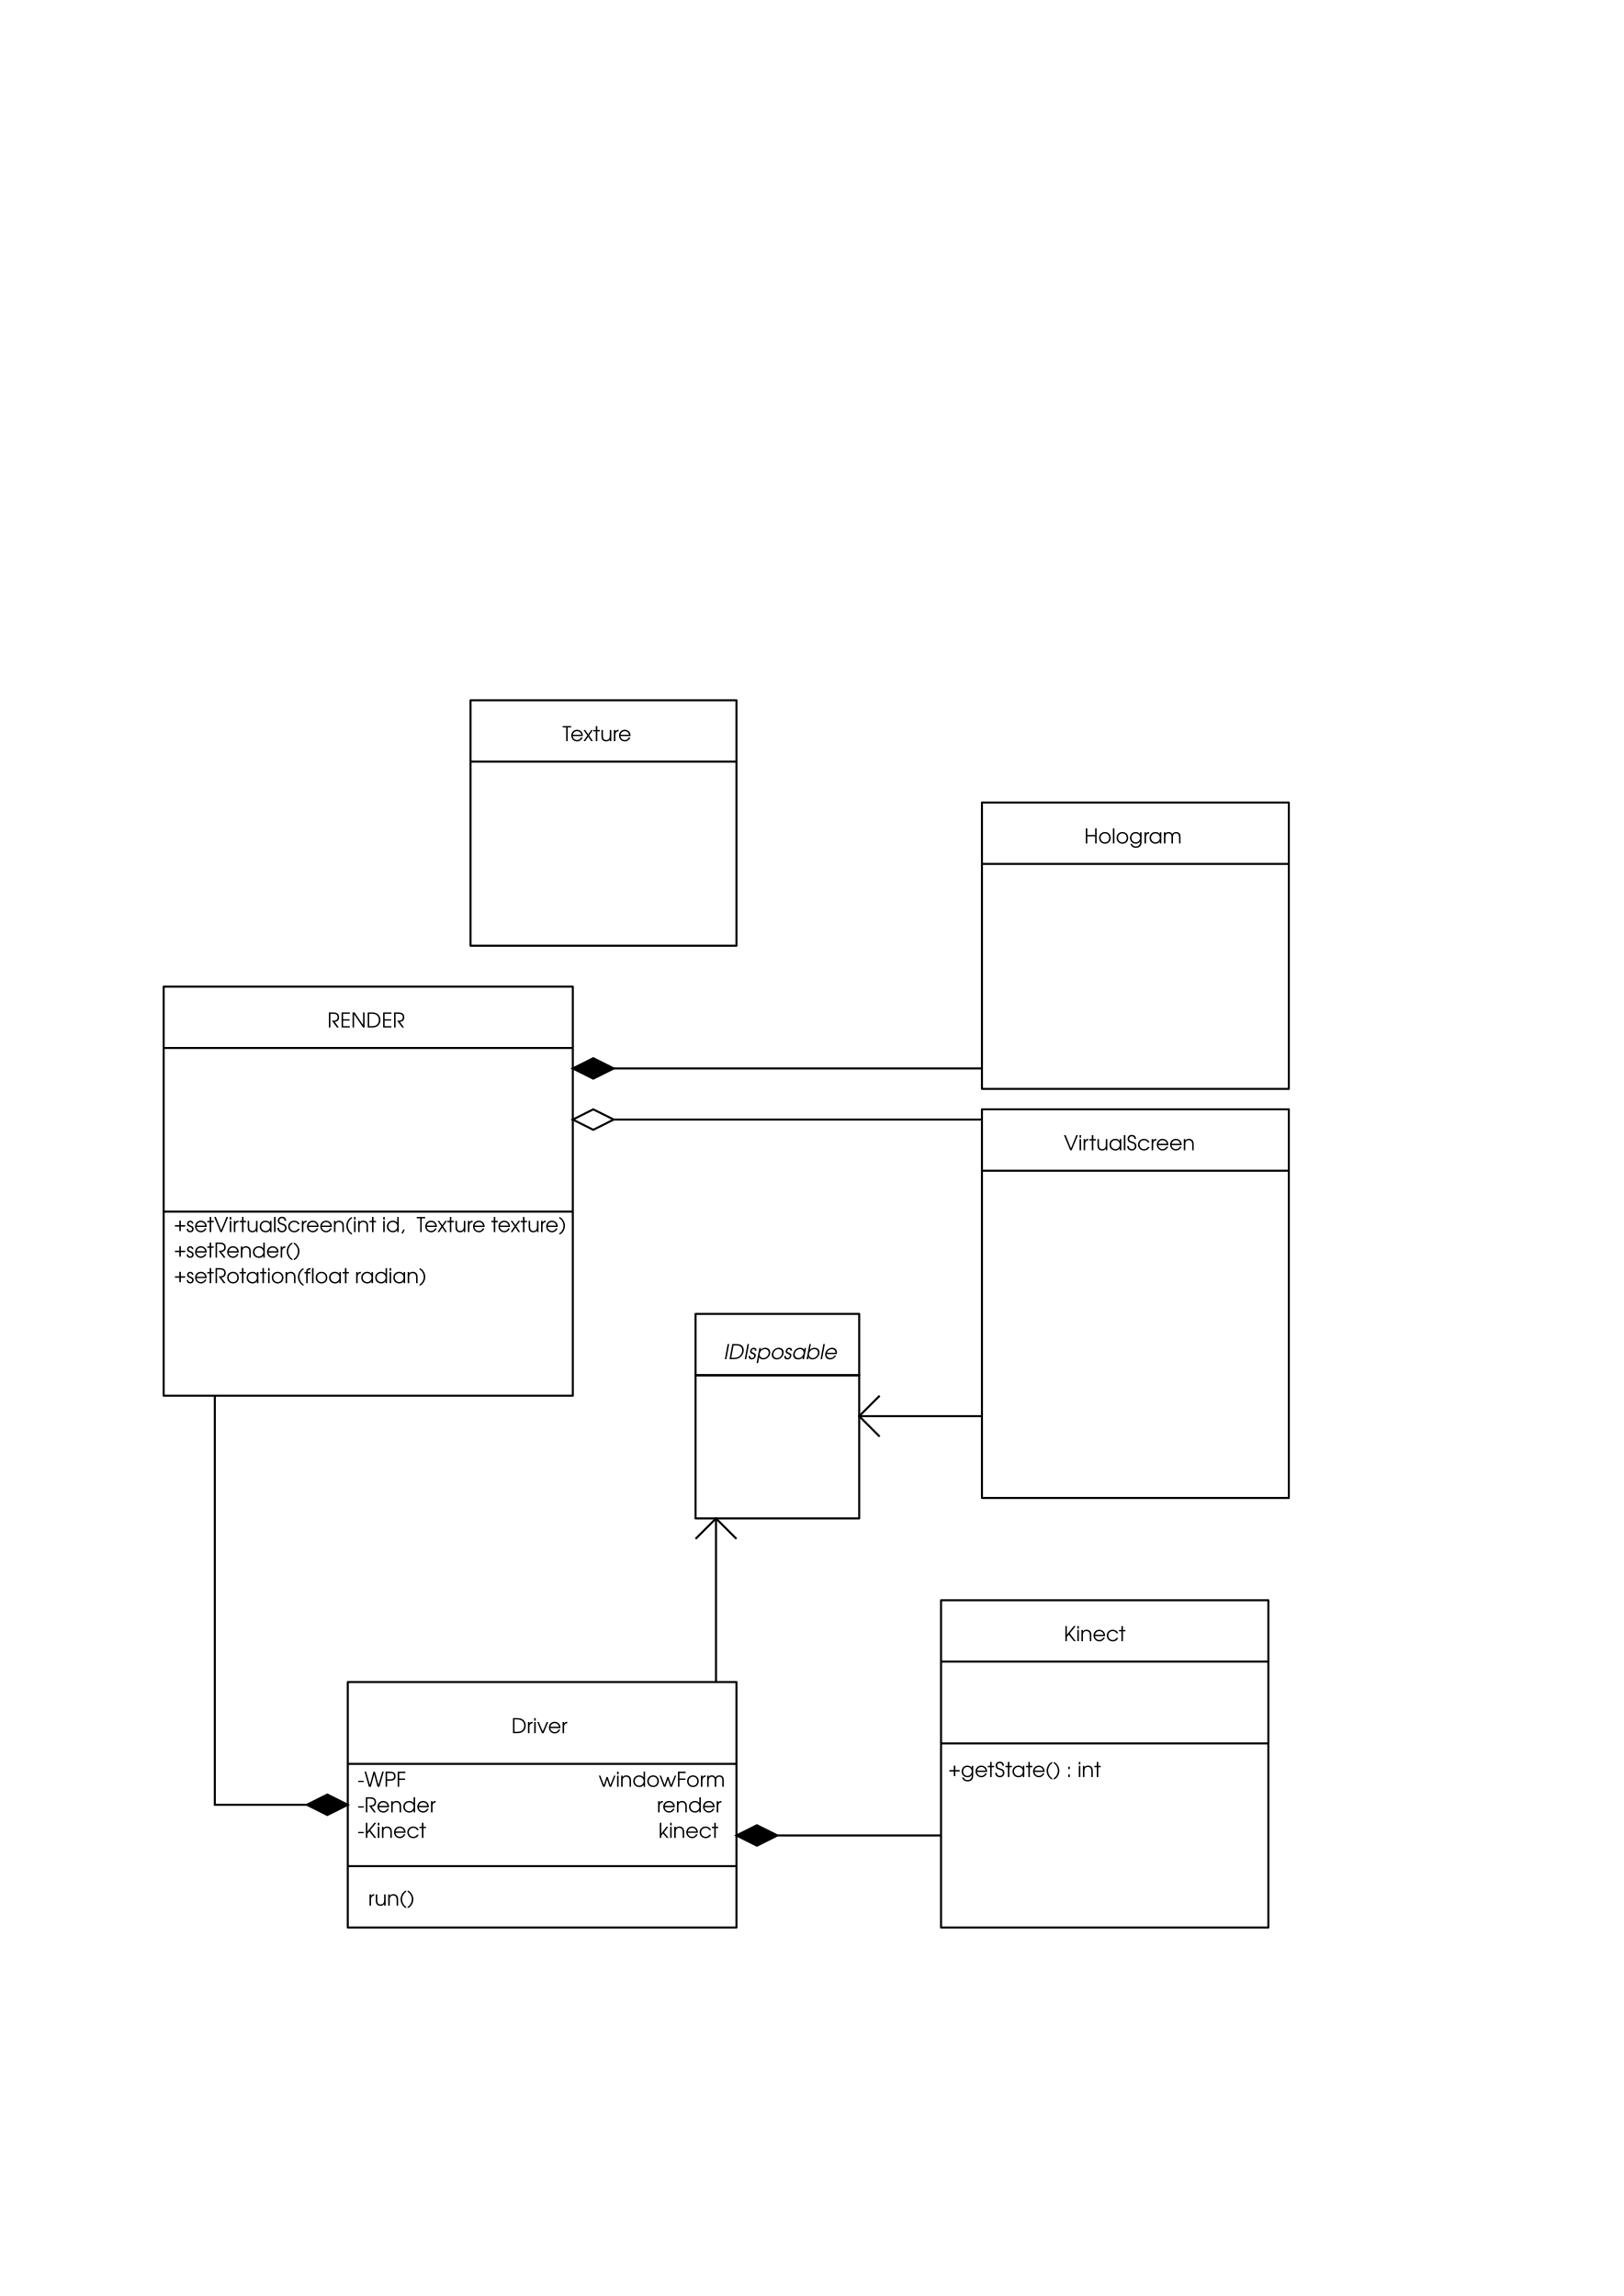
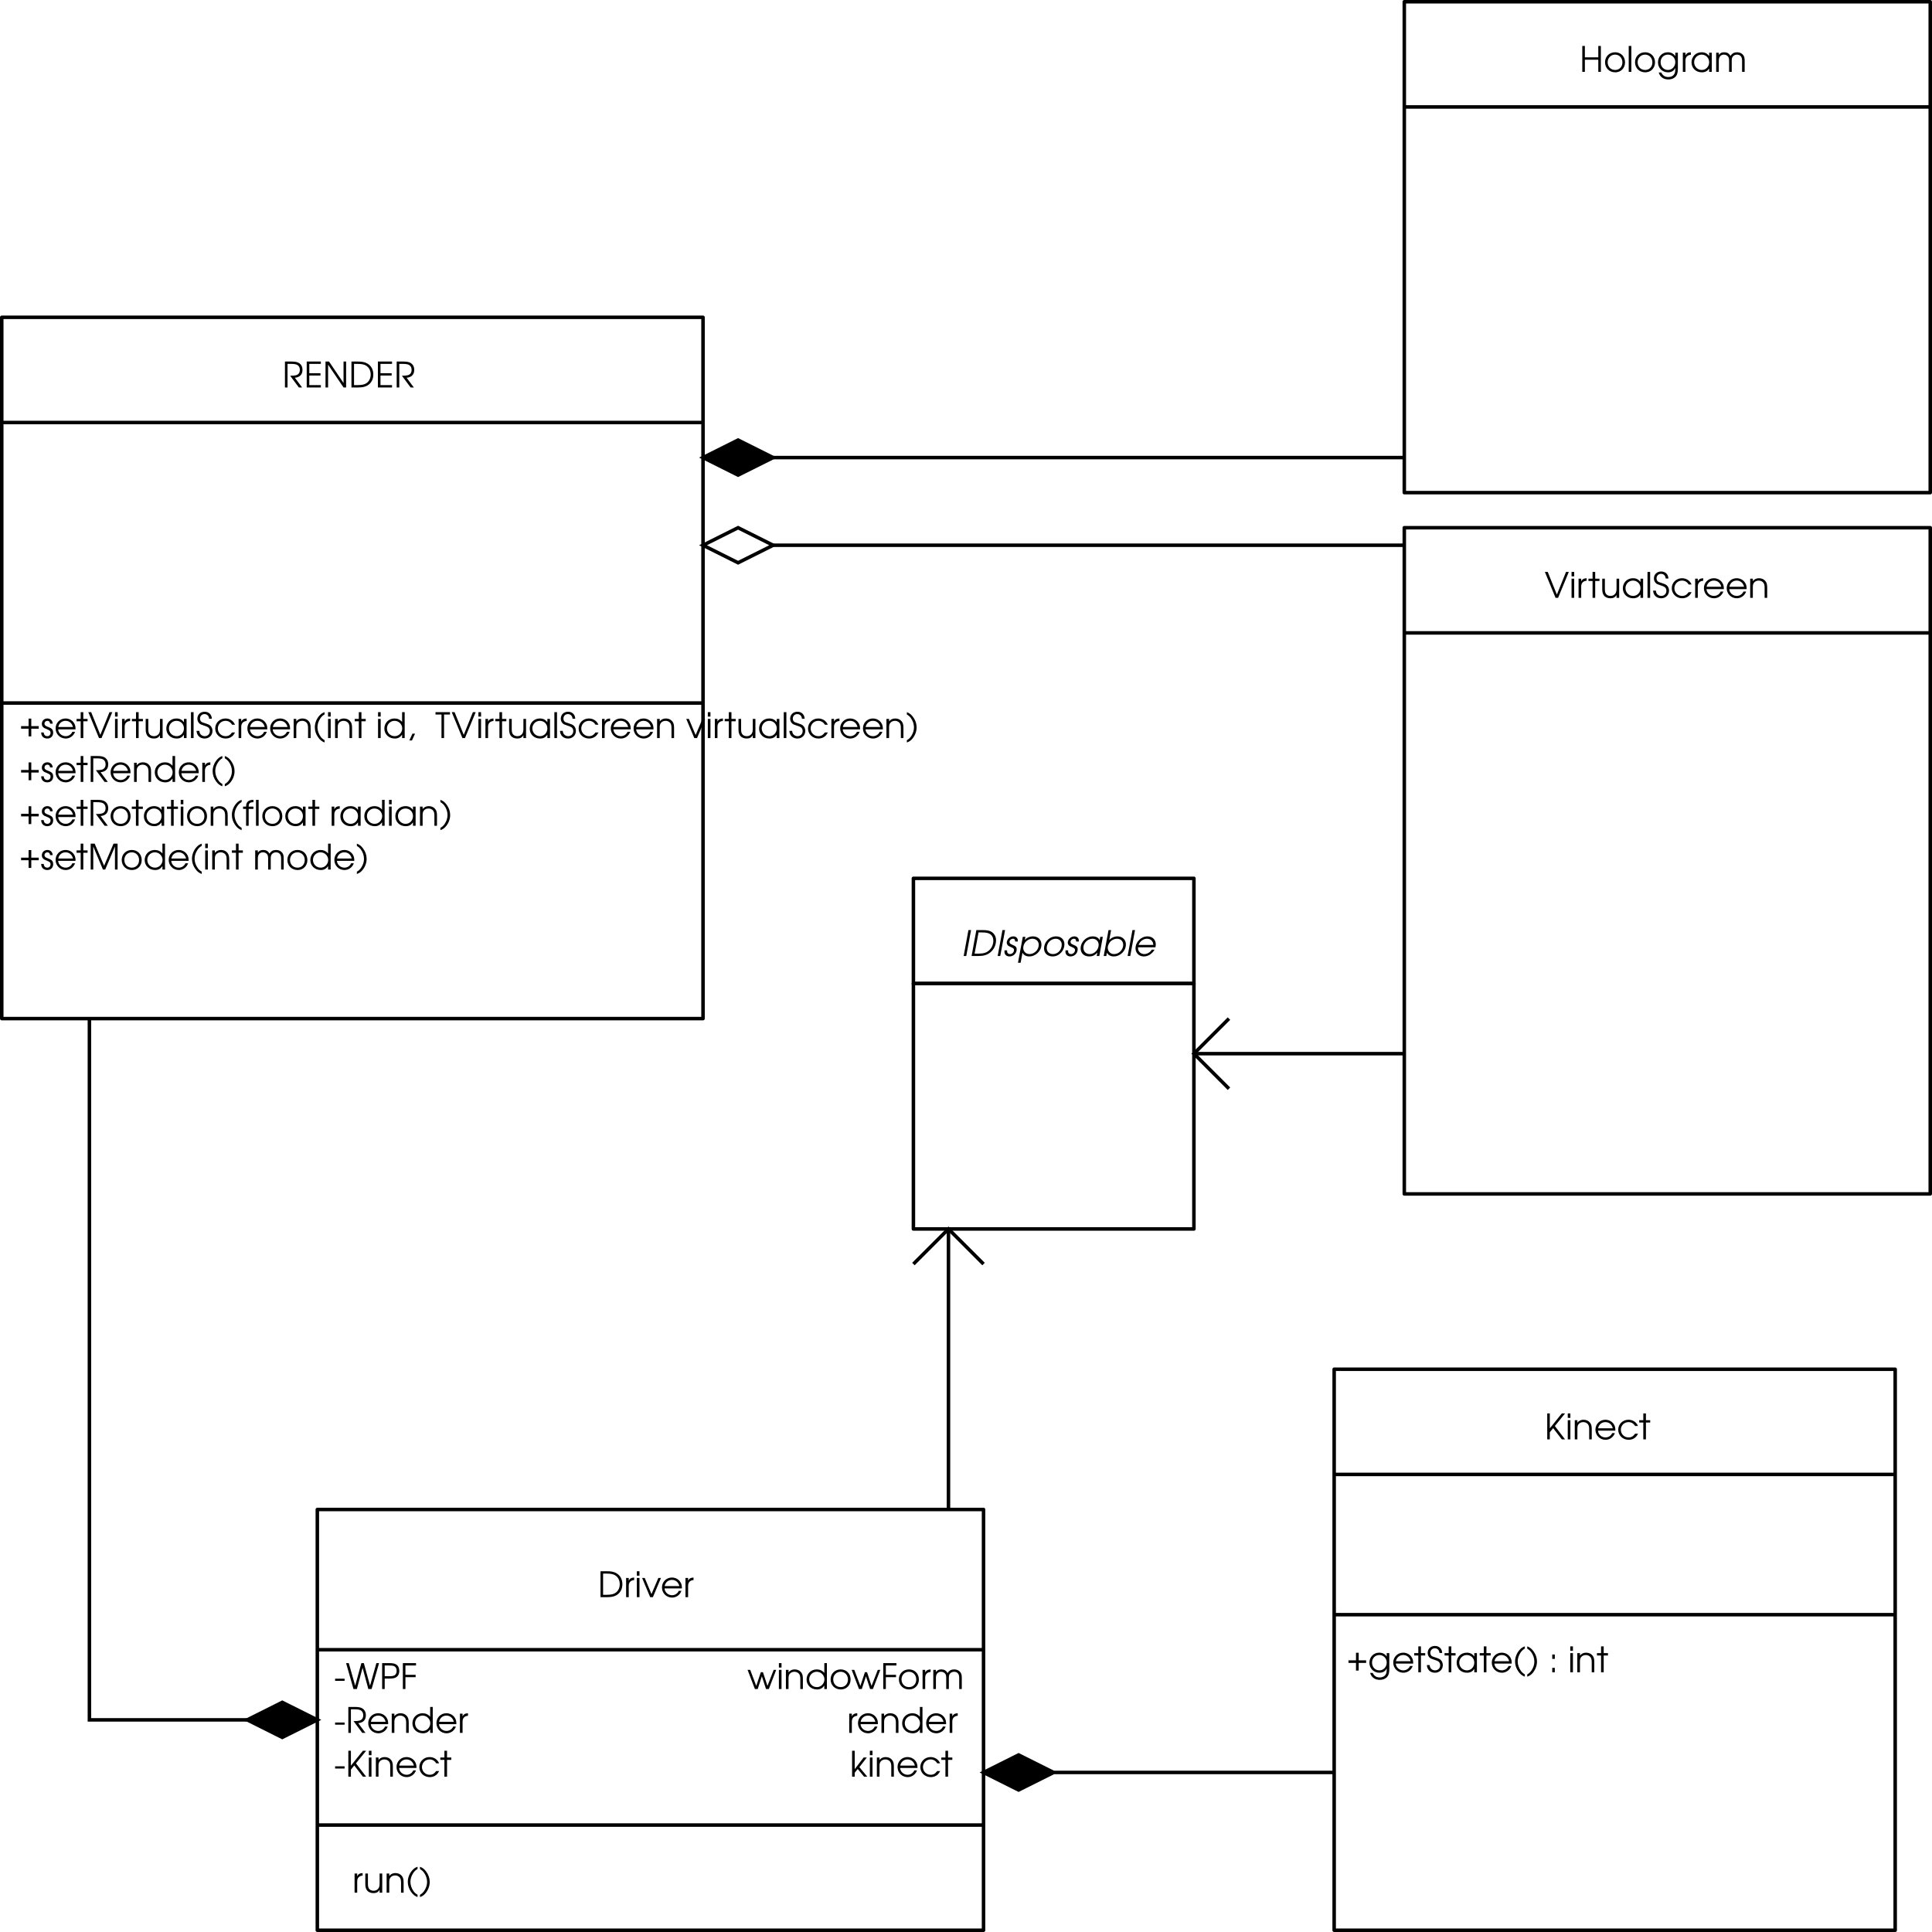
- <svg xmlns="http://www.w3.org/2000/svg" width="210mm" height="297mm" id="svg2" version="1.1">
+ <svg xmlns="http://www.w3.org/2000/svg" width="551" height="551" id="svg2" version="1.1">
  <defs id="defs4" />
-   <g id="layer1">
+   <g id="layer1" transform="translate(-79.5,-391.8622)">
    <rect style="fill:none;stroke:#000000;stroke-width:1;stroke-linecap:round;stroke-linejoin:round;stroke-miterlimit:4;stroke-opacity:1;stroke-dasharray:none" id="rect2987" width="200" height="200" x="80" y="482.362" ry="0" />
-     <flowRoot xml:space="preserve" id="flowRoot3757" style="fill:black;stroke:none;stroke-opacity:1;stroke-width:1px;stroke-linejoin:miter;stroke-linecap:butt;fill-opacity:1;font-family:URW Gothic L;font-style:normal;font-weight:380;font-size:10px;line-height:125%;letter-spacing:0px;word-spacing:0px;-inkscape-font-specification:URW Gothic L Book;font-stretch:normal;font-variant:normal">
+     <flowRoot xml:space="preserve" id="flowRoot3757" style="font-size:10px;font-style:normal;font-variant:normal;font-stretch:normal;line-height:125%;letter-spacing:0px;word-spacing:0px;fill:#000000;fill-opacity:1;stroke:none;font-family:URW Gothic L;-inkscape-font-specification:URW Gothic L Book">
      <flowRegion id="flowRegion3759">
        <rect id="rect3761" width="95" height="29.286" x="223.571" y="475.219" />
      </flowRegion>
      <flowPara id="flowPara3763" />
    </flowRoot>
    <text xml:space="preserve" style="font-size:10px;font-style:normal;font-variant:normal;font-stretch:normal;line-height:125%;letter-spacing:0px;word-spacing:0px;fill:#000000;fill-opacity:1;stroke:none;font-family:URW Gothic L;-inkscape-font-specification:URW Gothic L Book" x="160" y="502.362" id="text3765">
      <tspan id="tspan3767" x="160" y="502.362">RENDER</tspan>
    </text>
    <path style="fill:none;stroke:#000000;stroke-width:1px;stroke-linecap:butt;stroke-linejoin:miter;stroke-opacity:1" d="m 80,512.362 200,0" id="path3769" />
    <flowRoot xml:space="preserve" id="flowRoot3771" style="font-size:10px;font-style:normal;font-variant:normal;font-stretch:normal;line-height:125%;letter-spacing:0px;word-spacing:0px;fill:#000000;fill-opacity:1;stroke:none;font-family:URW Gothic L;-inkscape-font-specification:URW Gothic L Book" transform="translate(-140,20)">
      <flowRegion id="flowRegion3773">
        <rect id="rect3775" width="192.143" height="71.429" x="222.857" y="495.934" />
      </flowRegion>
      <flowPara id="flowPara3777">-holograme                               Hologram</flowPara>
      <flowPara id="flowPara3822" />
      <flowPara id="flowPara3779">-virtualScreen[4]                 VirtualScreen</flowPara>
    </flowRoot>
    <path style="fill:none;stroke:#000000;stroke-width:1px;stroke-linecap:butt;stroke-linejoin:miter;stroke-opacity:1" d="m 80,592.362 200,0" id="path3781" />
    <text xml:space="preserve" style="font-size:10px;font-style:normal;font-variant:normal;font-stretch:normal;line-height:125%;letter-spacing:0px;word-spacing:0px;fill:#000000;fill-opacity:1;stroke:none;font-family:URW Gothic L;-inkscape-font-specification:URW Gothic L Book" x="85" y="602.362" id="text3802">
-       <tspan id="tspan3804" x="85" y="602.362">+setVirtualScreen(int id,  Texture texture)</tspan>
+       <tspan id="tspan3804" x="85" y="602.362">+setVirtualScreen(int id,  TVirtualScreen virtualScreen)</tspan>
      <tspan x="85" y="614.862" id="tspan3814">+setRender()</tspan>
      <tspan x="85" y="627.362" id="tspan3816">+setRotation(float radian)</tspan>
+       <tspan x="85" y="639.862" id="tspan3194">+setMode(int mode)</tspan>
    </text>
    <path style="fill:#000000;fill-opacity:1;stroke:#000000;stroke-width:1px;stroke-linecap:butt;stroke-linejoin:miter;stroke-opacity:1" d="m 280,522.362 10,-5 10,5 -10,5 z" id="path3818" />
    <path style="fill:none;stroke:#000000;stroke-width:1px;stroke-linecap:butt;stroke-linejoin:miter;stroke-opacity:1" d="m 300,522.362 180,0" id="path3820" />
-     <path style="fill:none;fill-opacity:1;stroke:#000000;stroke-width:1px;stroke-linecap:butt;stroke-linejoin:miter;stroke-opacity:1" d="m 280,547.362 10,-5 10,5 -10,5 z" id="path3824" />
+     <path style="fill:none;stroke:#000000;stroke-width:1px;stroke-linecap:butt;stroke-linejoin:miter;stroke-opacity:1" d="m 280,547.362 10,-5 10,5 -10,5 z" id="path3824" />
    <path style="fill:none;stroke:#000000;stroke-width:1px;stroke-linecap:butt;stroke-linejoin:miter;stroke-opacity:1" d="m 300,547.362 180,0" id="path3826" />
    <rect style="fill:none;stroke:#000000;stroke-width:1;stroke-linecap:round;stroke-linejoin:round;stroke-miterlimit:4;stroke-opacity:1;stroke-dasharray:none" id="rect3828" width="150" height="190" x="480" y="542.362" />
    <rect style="fill:none;stroke:#000000;stroke-width:1;stroke-linecap:round;stroke-linejoin:round;stroke-miterlimit:4;stroke-opacity:1;stroke-dasharray:none" id="rect3830" width="150" height="140" x="480" y="392.362" />
    <path style="fill:none;stroke:#000000;stroke-width:1px;stroke-linecap:butt;stroke-linejoin:miter;stroke-opacity:1" d="m 480,422.362 150,0" id="path3832" />
    <path style="fill:none;stroke:#000000;stroke-width:1px;stroke-linecap:butt;stroke-linejoin:miter;stroke-opacity:1" d="m 480,572.362 150,0" id="path3834" />
    <text xml:space="preserve" style="font-size:10px;font-style:normal;font-variant:normal;font-stretch:normal;line-height:125%;letter-spacing:0px;word-spacing:0px;fill:#000000;fill-opacity:1;stroke:none;font-family:URW Gothic L;-inkscape-font-specification:URW Gothic L Book" x="520" y="562.362" id="text3836">
      <tspan id="tspan3838" x="520" y="562.362">VirtualScreen</tspan>
    </text>
    <text xml:space="preserve" style="font-size:10px;font-style:normal;font-variant:normal;font-stretch:normal;line-height:125%;letter-spacing:0px;word-spacing:0px;fill:#000000;fill-opacity:1;stroke:none;font-family:URW Gothic L;-inkscape-font-specification:URW Gothic L Book" x="530" y="412.362" id="text3840">
      <tspan id="tspan3842" x="530" y="412.362">Hologram</tspan>
    </text>
    <rect style="fill:none;stroke:#000000;stroke-width:1;stroke-linecap:round;stroke-linejoin:round;stroke-miterlimit:4;stroke-opacity:1;stroke-dasharray:none" id="rect3844" width="190" height="120" x="170" y="822.362" />
    <flowRoot xml:space="preserve" id="flowRoot3846" style="font-size:10px;font-style:normal;font-variant:normal;font-stretch:normal;line-height:125%;letter-spacing:0px;word-spacing:0px;fill:#000000;fill-opacity:1;stroke:none;font-family:URW Gothic L;-inkscape-font-specification:URW Gothic L Book">
      <flowRegion id="flowRegion3848">
        <rect id="rect3850" width="200.01" height="160.614" x="92.934" y="271.514" />
      </flowRegion>
      <flowPara id="flowPara3852" />
    </flowRoot>
    <text xml:space="preserve" style="font-size:10px;font-style:normal;font-variant:normal;font-stretch:normal;line-height:125%;letter-spacing:0px;word-spacing:0px;fill:#000000;fill-opacity:1;stroke:none;font-family:URW Gothic L;-inkscape-font-specification:URW Gothic L Book" x="353.571" y="664.505" id="text3856">
      <tspan id="tspan3858" x="353.571" y="664.505" style="font-style:oblique;-inkscape-font-specification:URW Gothic L Book Oblique">IDIsposable</tspan>
    </text>
    <rect style="fill:none;stroke:#000000;stroke-width:1;stroke-linecap:round;stroke-linejoin:round;stroke-miterlimit:4;stroke-opacity:1;stroke-dasharray:none" id="rect3860" width="80" height="30" x="340" y="642.362" />
    <rect style="fill:none;stroke:#000000;stroke-width:1;stroke-linecap:round;stroke-linejoin:round;stroke-miterlimit:4;stroke-opacity:1;stroke-dasharray:none" id="rect3862" width="80" height="70" x="340" y="672.362" />
    <path style="fill:none;stroke:#000000;stroke-width:1px;stroke-linecap:butt;stroke-linejoin:miter;stroke-opacity:1" d="m 420,692.362 60,0" id="path3872" />
    <path style="fill:none;stroke:#000000;stroke-width:1px;stroke-linecap:butt;stroke-linejoin:miter;stroke-opacity:1" d="m 430,682.362 -10,10 10,10" id="path3874" />
    <path style="fill:none;stroke:#000000;stroke-width:1px;stroke-linecap:butt;stroke-linejoin:miter;stroke-opacity:1" d="m 170,862.362 190,0" id="path3876" />
    <text xml:space="preserve" style="font-size:10px;font-style:normal;font-variant:normal;font-stretch:normal;line-height:125%;letter-spacing:0px;word-spacing:0px;fill:#000000;fill-opacity:1;stroke:none;font-family:URW Gothic L;-inkscape-font-specification:URW Gothic L Book" x="250" y="847.362" id="text3878">
      <tspan id="tspan3880" x="250" y="847.362">Driver</tspan>
    </text>
    <text xml:space="preserve" style="font-size:10px;font-style:normal;font-variant:normal;font-stretch:normal;line-height:125%;letter-spacing:0px;word-spacing:0px;fill:#000000;fill-opacity:1;stroke:none;font-family:URW Gothic L;-inkscape-font-specification:URW Gothic L Book" x="174.756" y="873.565" id="text3882">
      <tspan id="tspan3884" x="174.756" y="873.565">-WPF                                  windowForm</tspan>
      <tspan x="174.756" y="886.065" id="tspan3886">-Render                                       render</tspan>
      <tspan x="174.756" y="898.565" id="tspan3894">-Kinect                                         kinect</tspan>
      <tspan x="174.756" y="911.065" id="tspan3892" />
    </text>
    <path style="fill:none;stroke:#000000;stroke-width:1px;stroke-linecap:butt;stroke-linejoin:miter;stroke-opacity:1" d="m 170,912.362 10,0 180,0" id="path3896" />
    <text xml:space="preserve" style="font-size:10px;font-style:normal;font-variant:normal;font-stretch:normal;line-height:125%;letter-spacing:0px;word-spacing:0px;fill:#000000;fill-opacity:1;stroke:none;font-family:URW Gothic L;-inkscape-font-specification:URW Gothic L Book" x="180" y="931.648" id="text3898">
      <tspan id="tspan3900" x="180" y="931.648">run()</tspan>
    </text>
-     <path style="fill:#000000;stroke:#000000;stroke-width:1px;stroke-linecap:butt;stroke-linejoin:miter;stroke-opacity:1;fill-opacity:1" d="m 170,882.362 -10,-5 -10,5 10,5 z" id="path3902" />
+     <path style="fill:#000000;fill-opacity:1;stroke:#000000;stroke-width:1px;stroke-linecap:butt;stroke-linejoin:miter;stroke-opacity:1" d="m 170,882.362 -10,-5 -10,5 10,5 z" id="path3902" />
    <path style="fill:none;stroke:#000000;stroke-width:1px;stroke-linecap:butt;stroke-linejoin:miter;stroke-opacity:1" d="m 150,882.362 -45,0 0,-200" id="path3904" />
    <path style="fill:none;stroke:#000000;stroke-width:1px;stroke-linecap:butt;stroke-linejoin:miter;stroke-opacity:1" d="m 350,822.362 0,-80" id="path3906" />
    <path style="fill:none;stroke:#000000;stroke-width:1px;stroke-linecap:butt;stroke-linejoin:miter;stroke-opacity:1" d="m 340,752.362 10,-10 10,10" id="path3908" />
-     <rect style="fill:none;fill-opacity:1;fill-rule:nonzero;stroke:#000000;stroke-width:1;stroke-linecap:round;stroke-linejoin:round;stroke-miterlimit:4;stroke-opacity:1;stroke-dasharray:none" id="rect3910" width="160" height="160" x="460" y="782.362" />
+     <rect style="fill:none;stroke:#000000;stroke-width:1;stroke-linecap:round;stroke-linejoin:round;stroke-miterlimit:4;stroke-opacity:1;stroke-dasharray:none" id="rect3910" width="160" height="160" x="460" y="782.362" />
    <path style="fill:none;stroke:#000000;stroke-width:1px;stroke-linecap:butt;stroke-linejoin:miter;stroke-opacity:1" d="m 460,812.362 160,0" id="path3912" />
    <text xml:space="preserve" style="font-size:10px;font-style:normal;font-variant:normal;font-stretch:normal;line-height:125%;letter-spacing:0px;word-spacing:0px;fill:#000000;fill-opacity:1;stroke:none;font-family:URW Gothic L;-inkscape-font-specification:URW Gothic L Book" x="520" y="802.362" id="text3914">
      <tspan id="tspan3916" x="520" y="802.362">Kinect</tspan>
    </text>
    <path style="fill:none;stroke:#000000;stroke-width:1px;stroke-linecap:butt;stroke-linejoin:miter;stroke-opacity:1" d="m 460,852.362 160,0" id="path3918" />
    <text xml:space="preserve" style="font-size:10px;font-style:normal;font-variant:normal;font-stretch:normal;line-height:125%;letter-spacing:0px;word-spacing:0px;fill:#000000;fill-opacity:1;stroke:none;font-family:URW Gothic L;-inkscape-font-specification:URW Gothic L Book" x="463.571" y="868.791" id="text3920">
      <tspan id="tspan3922" x="463.571" y="868.791">+getState() : int</tspan>
    </text>
    <path style="fill:#000000;fill-opacity:1;stroke:#000000;stroke-width:1px;stroke-linecap:butt;stroke-linejoin:miter;stroke-opacity:1" d="m 460,897.362 -80,0 -10,-5 -10,5 10,5 10,-5" id="path3924" />
-     <rect style="fill:none;fill-opacity:1;fill-rule:nonzero;stroke:#000000;stroke-width:1;stroke-linecap:round;stroke-linejoin:round;stroke-miterlimit:4;stroke-opacity:1;stroke-dasharray:none" id="rect3926" width="130" height="120" x="230" y="342.362" />
-     <path style="fill:none;stroke:#000000;stroke-width:1px;stroke-linecap:butt;stroke-linejoin:miter;stroke-opacity:1" d="m 230,372.362 130,0" id="path3928" />
-     <text xml:space="preserve" style="font-size:10px;font-style:normal;font-variant:normal;font-stretch:normal;line-height:125%;letter-spacing:0px;word-spacing:0px;fill:#000000;fill-opacity:1;stroke:none;font-family:URW Gothic L;-inkscape-font-specification:URW Gothic L Book" x="275" y="362.362" id="text3930">
-       <tspan id="tspan3932" x="275" y="362.362">Texture</tspan>
-     </text>
+     <flowRoot xml:space="preserve" id="flowRoot3196" style="font-size:10px;font-style:normal;font-variant:normal;font-stretch:normal;line-height:125%;letter-spacing:0px;word-spacing:0px;fill:#000000;fill-opacity:1;stroke:none;font-family:URW Gothic L;-inkscape-font-specification:URW Gothic L Book">
+       <flowRegion id="flowRegion3198">
+         <rect id="rect3200" width="216.429" height="156.429" x="195" y="310.219" />
+       </flowRegion>
+       <flowPara id="flowPara3202" />
+     </flowRoot>
  </g>
</svg>
